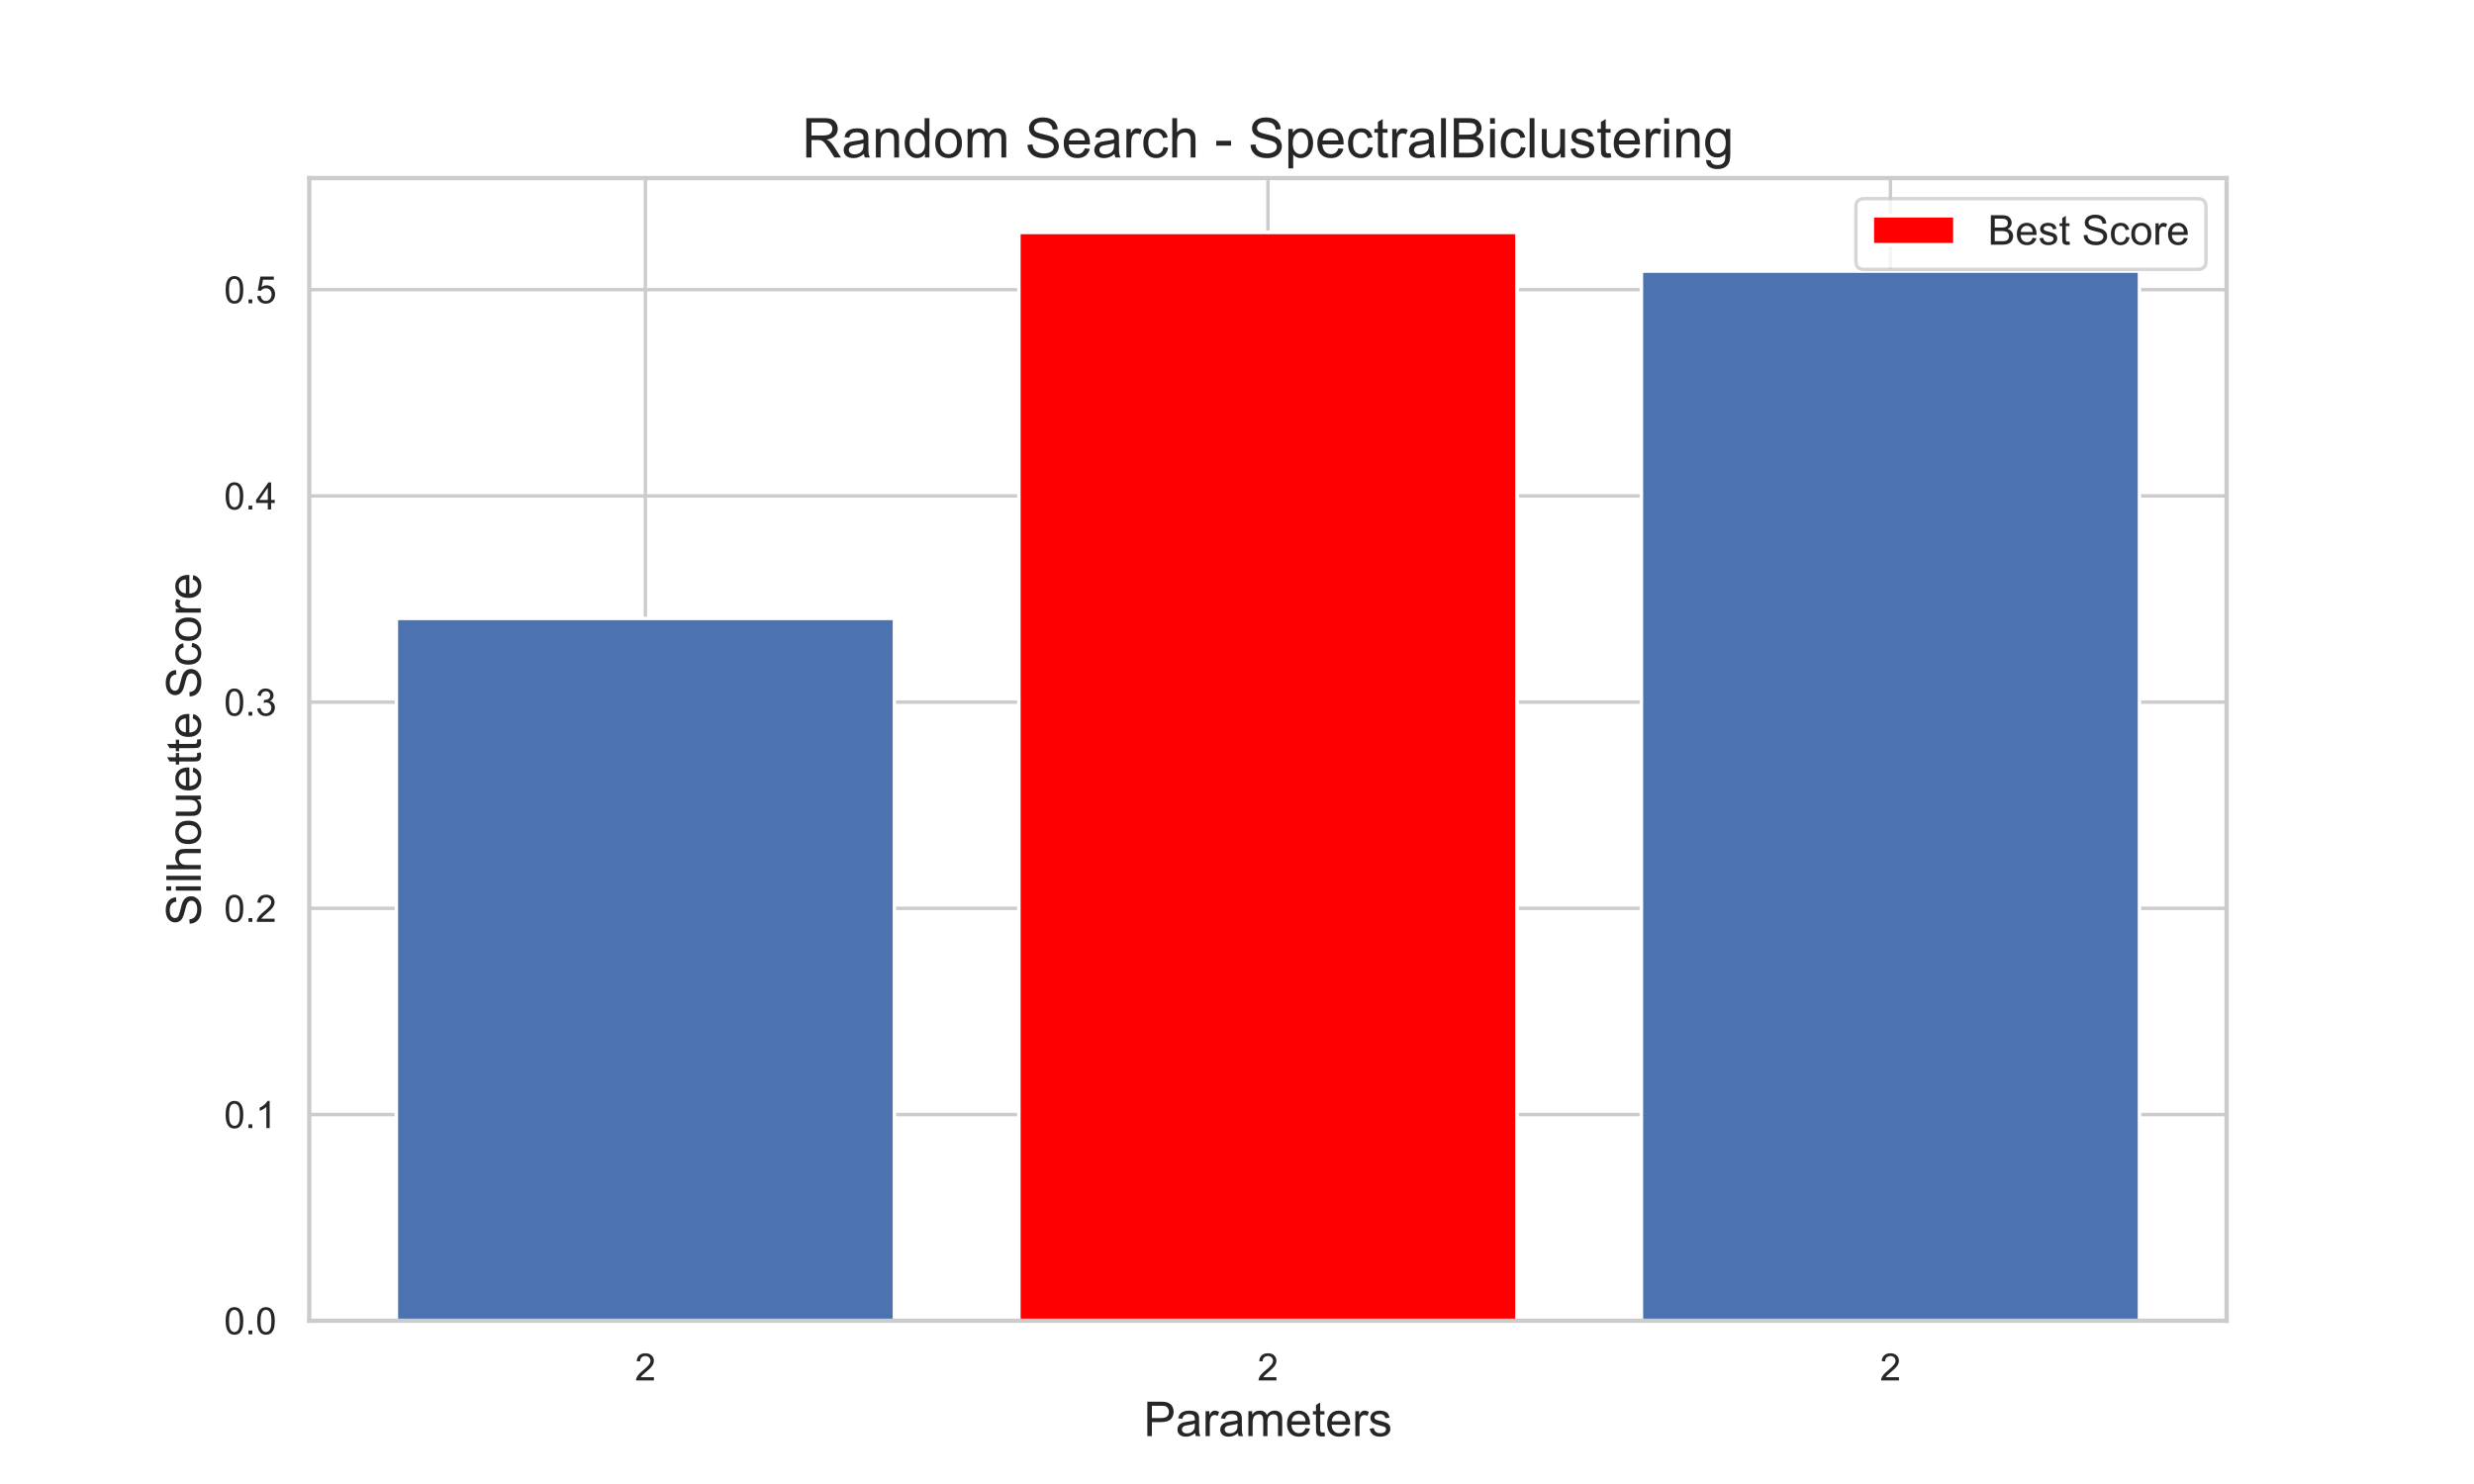
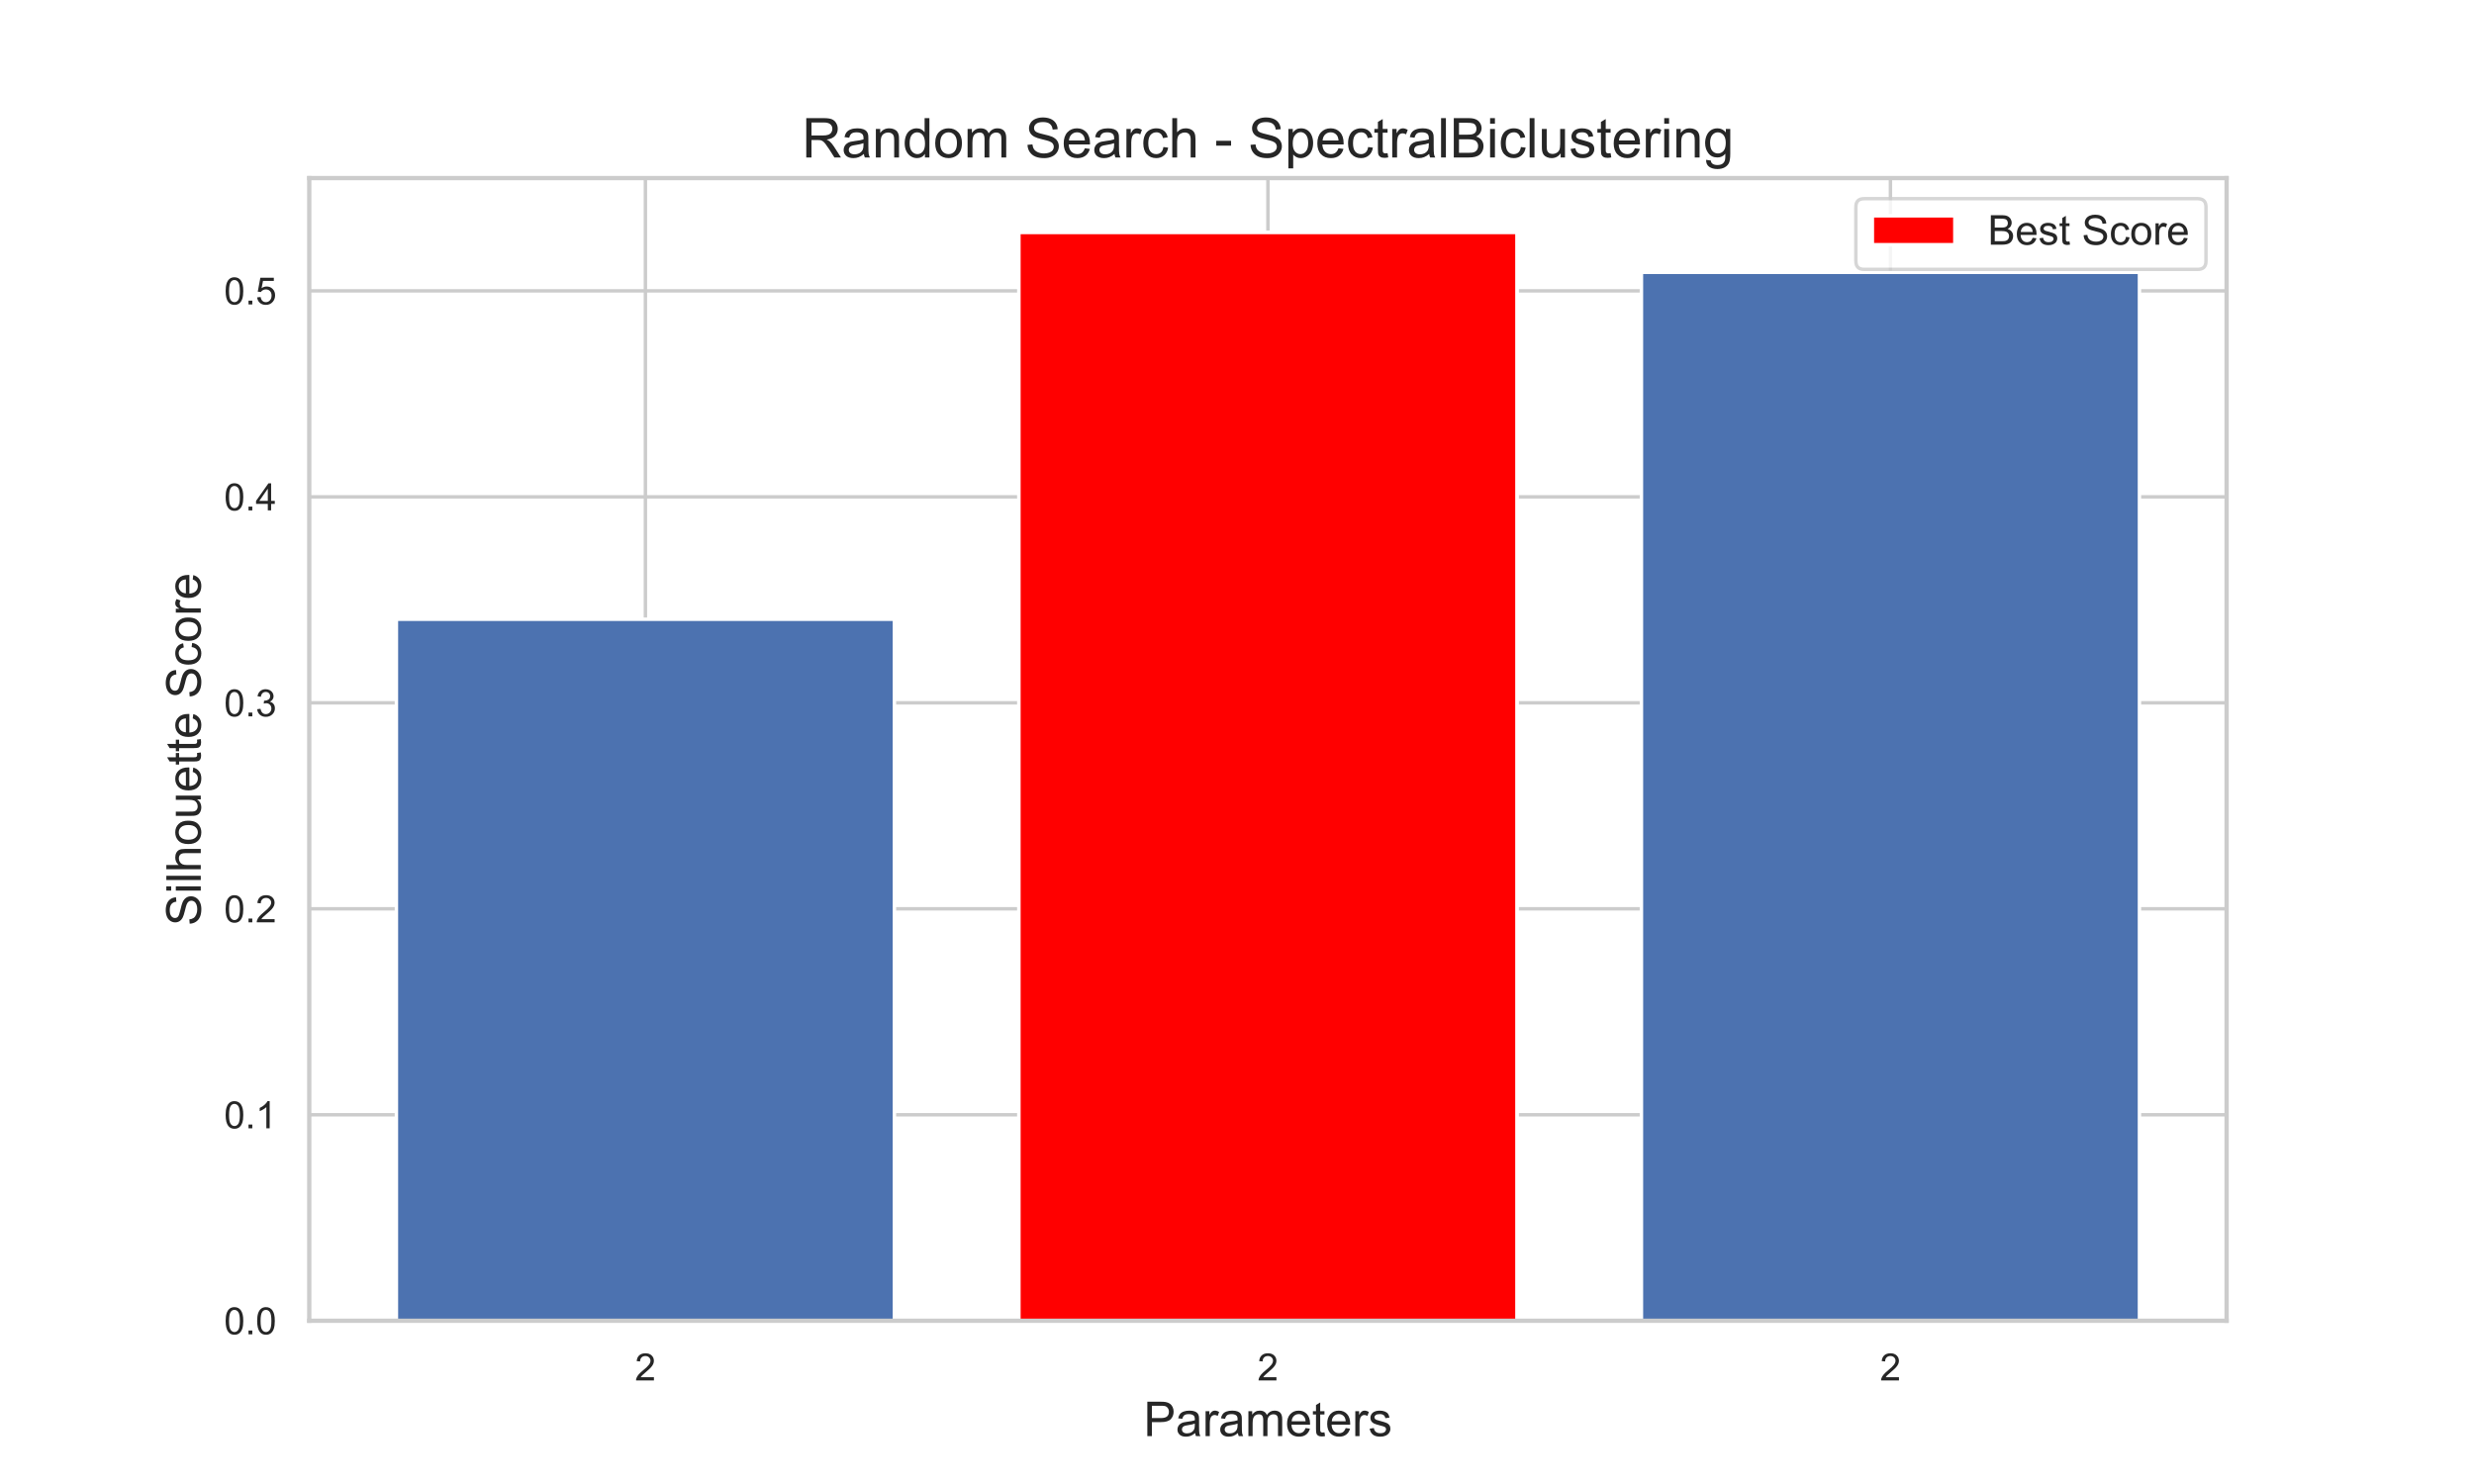
<svg xmlns="http://www.w3.org/2000/svg" xmlns:xlink="http://www.w3.org/1999/xlink" width="720pt" height="432pt" viewBox="0 0 720 432" version="1.1">
  <defs>
    <style type="text/css">*{stroke-linejoin: round; stroke-linecap: butt}</style>
  </defs>
  <g id="figure_1">
    <g id="patch_1">
      <path d="M 0 432  L 720 432  L 720 0  L 0 0  z " style="fill: #ffffff" />
    </g>
    <g id="axes_1">
      <g id="patch_2">
        <path d="M 90 384.48  L 648 384.48  L 648 51.84  L 90 51.84  z " style="fill: #ffffff" />
      </g>
      <g id="matplotlib.axis_1">
        <g id="xtick_1">
          <g id="line2d_1">
-             <path d="M 187.831 384.48  L 187.831 51.84  " clip-path="url(#pc5071754c9)" style="fill: none; stroke: #cccccc; stroke-linecap: round" />
+             <path d="M 187.831 384.48  L 187.831 51.84  " clip-path="url(#pa37164227d)" style="fill: none; stroke: #cccccc; stroke-linecap: round" />
          </g>
          <g id="text_1">
            <g style="fill: #262626" transform="translate(184.7727 401.8536) scale(0.11 -0.11)">
              <defs>
                <path id="ArialMT-32" d="M 3222 541  L 3222 0  L 194 0  Q 188 203 259 391  Q 375 700 629 1000  Q 884 1300 1366 1694  Q 2113 2306 2375 2664  Q 2638 3022 2638 3341  Q 2638 3675 2398 3904  Q 2159 4134 1775 4134  Q 1369 4134 1125 3890  Q 881 3647 878 3216  L 300 3275  Q 359 3922 746 4261  Q 1134 4600 1788 4600  Q 2447 4600 2831 4234  Q 3216 3869 3216 3328  Q 3216 3053 3103 2787  Q 2991 2522 2730 2228  Q 2469 1934 1863 1422  Q 1356 997 1212 845  Q 1069 694 975 541  L 3222 541  z " transform="scale(0.015625)" />
              </defs>
              <use xlink:href="#ArialMT-32" />
            </g>
          </g>
        </g>
        <g id="xtick_2">
          <g id="line2d_2">
-             <path d="M 369 384.48  L 369 51.84  " clip-path="url(#pc5071754c9)" style="fill: none; stroke: #cccccc; stroke-linecap: round" />
+             <path d="M 369 384.48  L 369 51.84  " clip-path="url(#pa37164227d)" style="fill: none; stroke: #cccccc; stroke-linecap: round" />
          </g>
          <g id="text_2">
            <g style="fill: #262626" transform="translate(365.9415 401.8536) scale(0.11 -0.11)">
              <use xlink:href="#ArialMT-32" />
            </g>
          </g>
        </g>
        <g id="xtick_3">
          <g id="line2d_3">
-             <path d="M 550.169 384.48  L 550.169 51.84  " clip-path="url(#pc5071754c9)" style="fill: none; stroke: #cccccc; stroke-linecap: round" />
+             <path d="M 550.169 384.48  L 550.169 51.84  " clip-path="url(#pa37164227d)" style="fill: none; stroke: #cccccc; stroke-linecap: round" />
          </g>
          <g id="text_3">
            <g style="fill: #262626" transform="translate(547.1103 401.8536) scale(0.11 -0.11)">
              <use xlink:href="#ArialMT-32" />
            </g>
          </g>
        </g>
        <g id="text_4">
          <g style="fill: #262626" transform="translate(332.8231 418.0608) scale(0.14 -0.14)">
            <defs>
              <path id="ArialMT-50" d="M 494 0  L 494 4581  L 2222 4581  Q 2678 4581 2919 4538  Q 3256 4481 3484 4323  Q 3713 4166 3852 3881  Q 3991 3597 3991 3256  Q 3991 2672 3619 2267  Q 3247 1863 2275 1863  L 1100 1863  L 1100 0  L 494 0  z M 1100 2403  L 2284 2403  Q 2872 2403 3119 2622  Q 3366 2841 3366 3238  Q 3366 3525 3220 3729  Q 3075 3934 2838 4000  Q 2684 4041 2272 4041  L 1100 4041  L 1100 2403  z " transform="scale(0.015625)" />
              <path id="ArialMT-61" d="M 2588 409  Q 2275 144 1986 34  Q 1697 -75 1366 -75  Q 819 -75 525 192  Q 231 459 231 875  Q 231 1119 342 1320  Q 453 1522 633 1644  Q 813 1766 1038 1828  Q 1203 1872 1538 1913  Q 2219 1994 2541 2106  Q 2544 2222 2544 2253  Q 2544 2597 2384 2738  Q 2169 2928 1744 2928  Q 1347 2928 1158 2789  Q 969 2650 878 2297  L 328 2372  Q 403 2725 575 2942  Q 747 3159 1072 3276  Q 1397 3394 1825 3394  Q 2250 3394 2515 3294  Q 2781 3194 2906 3042  Q 3031 2891 3081 2659  Q 3109 2516 3109 2141  L 3109 1391  Q 3109 606 3145 398  Q 3181 191 3288 0  L 2700 0  Q 2613 175 2588 409  z M 2541 1666  Q 2234 1541 1622 1453  Q 1275 1403 1131 1340  Q 988 1278 909 1158  Q 831 1038 831 891  Q 831 666 1001 516  Q 1172 366 1500 366  Q 1825 366 2078 508  Q 2331 650 2450 897  Q 2541 1088 2541 1459  L 2541 1666  z " transform="scale(0.015625)" />
              <path id="ArialMT-72" d="M 416 0  L 416 3319  L 922 3319  L 922 2816  Q 1116 3169 1280 3281  Q 1444 3394 1641 3394  Q 1925 3394 2219 3213  L 2025 2691  Q 1819 2813 1613 2813  Q 1428 2813 1281 2702  Q 1134 2591 1072 2394  Q 978 2094 978 1738  L 978 0  L 416 0  z " transform="scale(0.015625)" />
              <path id="ArialMT-6d" d="M 422 0  L 422 3319  L 925 3319  L 925 2853  Q 1081 3097 1340 3245  Q 1600 3394 1931 3394  Q 2300 3394 2536 3241  Q 2772 3088 2869 2813  Q 3263 3394 3894 3394  Q 4388 3394 4653 3120  Q 4919 2847 4919 2278  L 4919 0  L 4359 0  L 4359 2091  Q 4359 2428 4304 2576  Q 4250 2725 4106 2815  Q 3963 2906 3769 2906  Q 3419 2906 3187 2673  Q 2956 2441 2956 1928  L 2956 0  L 2394 0  L 2394 2156  Q 2394 2531 2256 2718  Q 2119 2906 1806 2906  Q 1569 2906 1367 2781  Q 1166 2656 1075 2415  Q 984 2175 984 1722  L 984 0  L 422 0  z " transform="scale(0.015625)" />
              <path id="ArialMT-65" d="M 2694 1069  L 3275 997  Q 3138 488 2766 206  Q 2394 -75 1816 -75  Q 1088 -75 661 373  Q 234 822 234 1631  Q 234 2469 665 2931  Q 1097 3394 1784 3394  Q 2450 3394 2872 2941  Q 3294 2488 3294 1666  Q 3294 1616 3291 1516  L 816 1516  Q 847 969 1125 678  Q 1403 388 1819 388  Q 2128 388 2347 550  Q 2566 713 2694 1069  z M 847 1978  L 2700 1978  Q 2663 2397 2488 2606  Q 2219 2931 1791 2931  Q 1403 2931 1139 2672  Q 875 2413 847 1978  z " transform="scale(0.015625)" />
              <path id="ArialMT-74" d="M 1650 503  L 1731 6  Q 1494 -44 1306 -44  Q 1000 -44 831 53  Q 663 150 594 308  Q 525 466 525 972  L 525 2881  L 113 2881  L 113 3319  L 525 3319  L 525 4141  L 1084 4478  L 1084 3319  L 1650 3319  L 1650 2881  L 1084 2881  L 1084 941  Q 1084 700 1114 631  Q 1144 563 1211 522  Q 1278 481 1403 481  Q 1497 481 1650 503  z " transform="scale(0.015625)" />
              <path id="ArialMT-73" d="M 197 991  L 753 1078  Q 800 744 1014 566  Q 1228 388 1613 388  Q 2000 388 2187 545  Q 2375 703 2375 916  Q 2375 1106 2209 1216  Q 2094 1291 1634 1406  Q 1016 1563 777 1677  Q 538 1791 414 1992  Q 291 2194 291 2438  Q 291 2659 392 2848  Q 494 3038 669 3163  Q 800 3259 1026 3326  Q 1253 3394 1513 3394  Q 1903 3394 2198 3281  Q 2494 3169 2634 2976  Q 2775 2784 2828 2463  L 2278 2388  Q 2241 2644 2061 2787  Q 1881 2931 1553 2931  Q 1166 2931 1000 2803  Q 834 2675 834 2503  Q 834 2394 903 2306  Q 972 2216 1119 2156  Q 1203 2125 1616 2013  Q 2213 1853 2448 1751  Q 2684 1650 2818 1456  Q 2953 1263 2953 975  Q 2953 694 2789 445  Q 2625 197 2315 61  Q 2006 -75 1616 -75  Q 969 -75 630 194  Q 291 463 197 991  z " transform="scale(0.015625)" />
            </defs>
            <use xlink:href="#ArialMT-50" />
            <use xlink:href="#ArialMT-61" x="66.699" />
            <use xlink:href="#ArialMT-72" x="122.314" />
            <use xlink:href="#ArialMT-61" x="155.615" />
            <use xlink:href="#ArialMT-6d" x="211.23" />
            <use xlink:href="#ArialMT-65" x="294.531" />
            <use xlink:href="#ArialMT-74" x="350.146" />
            <use xlink:href="#ArialMT-65" x="377.93" />
            <use xlink:href="#ArialMT-72" x="433.545" />
            <use xlink:href="#ArialMT-73" x="466.846" />
          </g>
        </g>
      </g>
      <g id="matplotlib.axis_2">
        <g id="ytick_1">
          <g id="line2d_4">
-             <path d="M 90 384.48  L 648 384.48  " clip-path="url(#pc5071754c9)" style="fill: none; stroke: #cccccc; stroke-linecap: round" />
+             <path d="M 90 384.48  L 648 384.48  " clip-path="url(#pa37164227d)" style="fill: none; stroke: #cccccc; stroke-linecap: round" />
          </g>
          <g id="text_5">
            <g style="fill: #262626" transform="translate(65.21 388.4168) scale(0.11 -0.11)">
              <defs>
                <path id="ArialMT-30" d="M 266 2259  Q 266 3072 433 3567  Q 600 4063 929 4331  Q 1259 4600 1759 4600  Q 2128 4600 2406 4451  Q 2684 4303 2865 4023  Q 3047 3744 3150 3342  Q 3253 2941 3253 2259  Q 3253 1453 3087 958  Q 2922 463 2592 192  Q 2263 -78 1759 -78  Q 1097 -78 719 397  Q 266 969 266 2259  z M 844 2259  Q 844 1131 1108 757  Q 1372 384 1759 384  Q 2147 384 2411 759  Q 2675 1134 2675 2259  Q 2675 3391 2411 3762  Q 2147 4134 1753 4134  Q 1366 4134 1134 3806  Q 844 3388 844 2259  z " transform="scale(0.015625)" />
                <path id="ArialMT-2e" d="M 581 0  L 581 641  L 1222 641  L 1222 0  L 581 0  z " transform="scale(0.015625)" />
              </defs>
              <use xlink:href="#ArialMT-30" />
              <use xlink:href="#ArialMT-2e" x="55.615" />
              <use xlink:href="#ArialMT-30" x="83.398" />
            </g>
          </g>
        </g>
        <g id="ytick_2">
          <g id="line2d_5">
-             <path d="M 90 324.451  L 648 324.451  " clip-path="url(#pc5071754c9)" style="fill: none; stroke: #cccccc; stroke-linecap: round" />
+             <path d="M 90 324.52  L 648 324.52  " clip-path="url(#pa37164227d)" style="fill: none; stroke: #cccccc; stroke-linecap: round" />
          </g>
          <g id="text_6">
-             <g style="fill: #262626" transform="translate(65.21 328.3877) scale(0.11 -0.11)">
+             <g style="fill: #262626" transform="translate(65.21 328.4569) scale(0.11 -0.11)">
              <defs>
                <path id="ArialMT-31" d="M 2384 0  L 1822 0  L 1822 3584  Q 1619 3391 1289 3197  Q 959 3003 697 2906  L 697 3450  Q 1169 3672 1522 3987  Q 1875 4303 2022 4600  L 2384 4600  L 2384 0  z " transform="scale(0.015625)" />
              </defs>
              <use xlink:href="#ArialMT-30" />
              <use xlink:href="#ArialMT-2e" x="55.615" />
              <use xlink:href="#ArialMT-31" x="83.398" />
            </g>
          </g>
        </g>
        <g id="ytick_3">
          <g id="line2d_6">
-             <path d="M 90 264.422  L 648 264.422  " clip-path="url(#pc5071754c9)" style="fill: none; stroke: #cccccc; stroke-linecap: round" />
+             <path d="M 90 264.56  L 648 264.56  " clip-path="url(#pa37164227d)" style="fill: none; stroke: #cccccc; stroke-linecap: round" />
          </g>
          <g id="text_7">
-             <g style="fill: #262626" transform="translate(65.21 268.3585) scale(0.11 -0.11)">
+             <g style="fill: #262626" transform="translate(65.21 268.4971) scale(0.11 -0.11)">
              <use xlink:href="#ArialMT-30" />
              <use xlink:href="#ArialMT-2e" x="55.615" />
              <use xlink:href="#ArialMT-32" x="83.398" />
            </g>
          </g>
        </g>
        <g id="ytick_4">
          <g id="line2d_7">
-             <path d="M 90 204.393  L 648 204.393  " clip-path="url(#pc5071754c9)" style="fill: none; stroke: #cccccc; stroke-linecap: round" />
+             <path d="M 90 204.6  L 648 204.6  " clip-path="url(#pa37164227d)" style="fill: none; stroke: #cccccc; stroke-linecap: round" />
          </g>
          <g id="text_8">
-             <g style="fill: #262626" transform="translate(65.21 208.3294) scale(0.11 -0.11)">
+             <g style="fill: #262626" transform="translate(65.21 208.5372) scale(0.11 -0.11)">
              <defs>
                <path id="ArialMT-33" d="M 269 1209  L 831 1284  Q 928 806 1161 595  Q 1394 384 1728 384  Q 2125 384 2398 659  Q 2672 934 2672 1341  Q 2672 1728 2419 1979  Q 2166 2231 1775 2231  Q 1616 2231 1378 2169  L 1441 2663  Q 1497 2656 1531 2656  Q 1891 2656 2178 2843  Q 2466 3031 2466 3422  Q 2466 3731 2256 3934  Q 2047 4138 1716 4138  Q 1388 4138 1169 3931  Q 950 3725 888 3313  L 325 3413  Q 428 3978 793 4289  Q 1159 4600 1703 4600  Q 2078 4600 2393 4439  Q 2709 4278 2876 4000  Q 3044 3722 3044 3409  Q 3044 3113 2884 2869  Q 2725 2625 2413 2481  Q 2819 2388 3044 2092  Q 3269 1797 3269 1353  Q 3269 753 2831 336  Q 2394 -81 1725 -81  Q 1122 -81 723 278  Q 325 638 269 1209  z " transform="scale(0.015625)" />
              </defs>
              <use xlink:href="#ArialMT-30" />
              <use xlink:href="#ArialMT-2e" x="55.615" />
              <use xlink:href="#ArialMT-33" x="83.398" />
            </g>
          </g>
        </g>
        <g id="ytick_5">
          <g id="line2d_8">
-             <path d="M 90 144.363  L 648 144.363  " clip-path="url(#pc5071754c9)" style="fill: none; stroke: #cccccc; stroke-linecap: round" />
+             <path d="M 90 144.641  L 648 144.641  " clip-path="url(#pa37164227d)" style="fill: none; stroke: #cccccc; stroke-linecap: round" />
          </g>
          <g id="text_9">
-             <g style="fill: #262626" transform="translate(65.21 148.3002) scale(0.11 -0.11)">
+             <g style="fill: #262626" transform="translate(65.21 148.5774) scale(0.11 -0.11)">
              <defs>
                <path id="ArialMT-34" d="M 2069 0  L 2069 1097  L 81 1097  L 81 1613  L 2172 4581  L 2631 4581  L 2631 1613  L 3250 1613  L 3250 1097  L 2631 1097  L 2631 0  L 2069 0  z M 2069 1613  L 2069 3678  L 634 1613  L 2069 1613  z " transform="scale(0.015625)" />
              </defs>
              <use xlink:href="#ArialMT-30" />
              <use xlink:href="#ArialMT-2e" x="55.615" />
              <use xlink:href="#ArialMT-34" x="83.398" />
            </g>
          </g>
        </g>
        <g id="ytick_6">
          <g id="line2d_9">
-             <path d="M 90 84.334  L 648 84.334  " clip-path="url(#pc5071754c9)" style="fill: none; stroke: #cccccc; stroke-linecap: round" />
+             <path d="M 90 84.681  L 648 84.681  " clip-path="url(#pa37164227d)" style="fill: none; stroke: #cccccc; stroke-linecap: round" />
          </g>
          <g id="text_10">
-             <g style="fill: #262626" transform="translate(65.21 88.27109) scale(0.11 -0.11)">
+             <g style="fill: #262626" transform="translate(65.21 88.61752) scale(0.11 -0.11)">
              <defs>
                <path id="ArialMT-35" d="M 266 1200  L 856 1250  Q 922 819 1161 601  Q 1400 384 1738 384  Q 2144 384 2425 690  Q 2706 997 2706 1503  Q 2706 1984 2436 2262  Q 2166 2541 1728 2541  Q 1456 2541 1237 2417  Q 1019 2294 894 2097  L 366 2166  L 809 4519  L 3088 4519  L 3088 3981  L 1259 3981  L 1013 2750  Q 1425 3038 1878 3038  Q 2478 3038 2890 2622  Q 3303 2206 3303 1553  Q 3303 931 2941 478  Q 2500 -78 1738 -78  Q 1113 -78 717 272  Q 322 622 266 1200  z " transform="scale(0.015625)" />
              </defs>
              <use xlink:href="#ArialMT-30" />
              <use xlink:href="#ArialMT-2e" x="55.615" />
              <use xlink:href="#ArialMT-35" x="83.398" />
            </g>
          </g>
        </g>
        <g id="text_11">
          <g style="fill: #262626" transform="translate(58.4275 269.5225) rotate(-90) scale(0.14 -0.14)">
            <defs>
              <path id="ArialMT-53" d="M 288 1472  L 859 1522  Q 900 1178 1048 958  Q 1197 738 1509 602  Q 1822 466 2213 466  Q 2559 466 2825 569  Q 3091 672 3220 851  Q 3350 1031 3350 1244  Q 3350 1459 3225 1620  Q 3100 1781 2813 1891  Q 2628 1963 1997 2114  Q 1366 2266 1113 2400  Q 784 2572 623 2826  Q 463 3081 463 3397  Q 463 3744 659 4045  Q 856 4347 1234 4503  Q 1613 4659 2075 4659  Q 2584 4659 2973 4495  Q 3363 4331 3572 4012  Q 3781 3694 3797 3291  L 3216 3247  Q 3169 3681 2898 3903  Q 2628 4125 2100 4125  Q 1550 4125 1298 3923  Q 1047 3722 1047 3438  Q 1047 3191 1225 3031  Q 1400 2872 2139 2705  Q 2878 2538 3153 2413  Q 3553 2228 3743 1945  Q 3934 1663 3934 1294  Q 3934 928 3725 604  Q 3516 281 3123 101  Q 2731 -78 2241 -78  Q 1619 -78 1198 103  Q 778 284 539 648  Q 300 1013 288 1472  z " transform="scale(0.015625)" />
              <path id="ArialMT-69" d="M 425 3934  L 425 4581  L 988 4581  L 988 3934  L 425 3934  z M 425 0  L 425 3319  L 988 3319  L 988 0  L 425 0  z " transform="scale(0.015625)" />
              <path id="ArialMT-6c" d="M 409 0  L 409 4581  L 972 4581  L 972 0  L 409 0  z " transform="scale(0.015625)" />
              <path id="ArialMT-68" d="M 422 0  L 422 4581  L 984 4581  L 984 2938  Q 1378 3394 1978 3394  Q 2347 3394 2619 3248  Q 2891 3103 3008 2847  Q 3125 2591 3125 2103  L 3125 0  L 2563 0  L 2563 2103  Q 2563 2525 2380 2717  Q 2197 2909 1863 2909  Q 1613 2909 1392 2779  Q 1172 2650 1078 2428  Q 984 2206 984 1816  L 984 0  L 422 0  z " transform="scale(0.015625)" />
              <path id="ArialMT-6f" d="M 213 1659  Q 213 2581 725 3025  Q 1153 3394 1769 3394  Q 2453 3394 2887 2945  Q 3322 2497 3322 1706  Q 3322 1066 3130 698  Q 2938 331 2570 128  Q 2203 -75 1769 -75  Q 1072 -75 642 372  Q 213 819 213 1659  z M 791 1659  Q 791 1022 1069 705  Q 1347 388 1769 388  Q 2188 388 2466 706  Q 2744 1025 2744 1678  Q 2744 2294 2464 2611  Q 2184 2928 1769 2928  Q 1347 2928 1069 2612  Q 791 2297 791 1659  z " transform="scale(0.015625)" />
              <path id="ArialMT-75" d="M 2597 0  L 2597 488  Q 2209 -75 1544 -75  Q 1250 -75 995 37  Q 741 150 617 320  Q 494 491 444 738  Q 409 903 409 1263  L 409 3319  L 972 3319  L 972 1478  Q 972 1038 1006 884  Q 1059 663 1231 536  Q 1403 409 1656 409  Q 1909 409 2131 539  Q 2353 669 2445 892  Q 2538 1116 2538 1541  L 2538 3319  L 3100 3319  L 3100 0  L 2597 0  z " transform="scale(0.015625)" />
              <path id="ArialMT-20" transform="scale(0.015625)" />
              <path id="ArialMT-63" d="M 2588 1216  L 3141 1144  Q 3050 572 2676 248  Q 2303 -75 1759 -75  Q 1078 -75 664 370  Q 250 816 250 1647  Q 250 2184 428 2587  Q 606 2991 970 3192  Q 1334 3394 1763 3394  Q 2303 3394 2647 3120  Q 2991 2847 3088 2344  L 2541 2259  Q 2463 2594 2264 2762  Q 2066 2931 1784 2931  Q 1359 2931 1093 2626  Q 828 2322 828 1663  Q 828 994 1084 691  Q 1341 388 1753 388  Q 2084 388 2306 591  Q 2528 794 2588 1216  z " transform="scale(0.015625)" />
            </defs>
            <use xlink:href="#ArialMT-53" />
            <use xlink:href="#ArialMT-69" x="66.699" />
            <use xlink:href="#ArialMT-6c" x="88.916" />
            <use xlink:href="#ArialMT-68" x="111.133" />
            <use xlink:href="#ArialMT-6f" x="166.748" />
            <use xlink:href="#ArialMT-75" x="222.363" />
            <use xlink:href="#ArialMT-65" x="277.979" />
            <use xlink:href="#ArialMT-74" x="333.594" />
            <use xlink:href="#ArialMT-74" x="361.377" />
            <use xlink:href="#ArialMT-65" x="389.16" />
            <use xlink:href="#ArialMT-20" x="444.775" />
            <use xlink:href="#ArialMT-53" x="472.559" />
            <use xlink:href="#ArialMT-63" x="539.258" />
            <use xlink:href="#ArialMT-6f" x="589.258" />
            <use xlink:href="#ArialMT-72" x="644.873" />
            <use xlink:href="#ArialMT-65" x="678.174" />
          </g>
        </g>
      </g>
      <g id="patch_3">
-         <path d="M 115.364 384.48  L 260.299 384.48  L 260.299 180.032  L 115.364 180.032  z " clip-path="url(#pc5071754c9)" style="fill: #4c72b0; stroke: #ffffff; stroke-linejoin: miter" />
+         <path d="M 115.364 384.48  L 260.299 384.48  L 260.299 180.268  L 115.364 180.268  z " clip-path="url(#pa37164227d)" style="fill: #4c72b0; stroke: #ffffff; stroke-linejoin: miter" />
      </g>
      <g id="patch_4">
-         <path d="M 296.532 384.48  L 441.468 384.48  L 441.468 67.68  L 296.532 67.68  z " clip-path="url(#pc5071754c9)" style="fill: #4c72b0; stroke: #ffffff; stroke-linejoin: miter" />
+         <path d="M 296.532 384.48  L 441.468 384.48  L 441.468 67.68  L 296.532 67.68  z " clip-path="url(#pa37164227d)" style="fill: #4c72b0; stroke: #ffffff; stroke-linejoin: miter" />
      </g>
      <g id="patch_5">
-         <path d="M 477.701 384.48  L 622.636 384.48  L 622.636 78.928  L 477.701 78.928  z " clip-path="url(#pc5071754c9)" style="fill: #4c72b0; stroke: #ffffff; stroke-linejoin: miter" />
+         <path d="M 477.701 384.48  L 622.636 384.48  L 622.636 79.28  L 477.701 79.28  z " clip-path="url(#pa37164227d)" style="fill: #4c72b0; stroke: #ffffff; stroke-linejoin: miter" />
      </g>
      <g id="patch_6">
-         <path d="M 296.532 384.48  L 441.468 384.48  L 441.468 67.68  L 296.532 67.68  z " clip-path="url(#pc5071754c9)" style="fill: #ff0000; stroke: #ffffff; stroke-linejoin: miter" />
+         <path d="M 296.532 384.48  L 441.468 384.48  L 441.468 67.68  L 296.532 67.68  z " clip-path="url(#pa37164227d)" style="fill: #ff0000; stroke: #ffffff; stroke-linejoin: miter" />
      </g>
      <g id="patch_7">
        <path d="M 90 384.48  L 90 51.84  " style="fill: none; stroke: #cccccc; stroke-width: 1.25; stroke-linejoin: miter; stroke-linecap: square" />
      </g>
      <g id="patch_8">
        <path d="M 648 384.48  L 648 51.84  " style="fill: none; stroke: #cccccc; stroke-width: 1.25; stroke-linejoin: miter; stroke-linecap: square" />
      </g>
      <g id="patch_9">
        <path d="M 90 384.48  L 648 384.48  " style="fill: none; stroke: #cccccc; stroke-width: 1.25; stroke-linejoin: miter; stroke-linecap: square" />
      </g>
      <g id="patch_10">
        <path d="M 90 51.84  L 648 51.84  " style="fill: none; stroke: #cccccc; stroke-width: 1.25; stroke-linejoin: miter; stroke-linecap: square" />
      </g>
      <g id="text_12">
        <g style="fill: #262626" transform="translate(233.39 45.84) scale(0.16 -0.16)">
          <defs>
            <path id="ArialMT-52" d="M 503 0  L 503 4581  L 2534 4581  Q 3147 4581 3465 4457  Q 3784 4334 3975 4021  Q 4166 3709 4166 3331  Q 4166 2844 3850 2509  Q 3534 2175 2875 2084  Q 3116 1969 3241 1856  Q 3506 1613 3744 1247  L 4541 0  L 3778 0  L 3172 953  Q 2906 1366 2734 1584  Q 2563 1803 2427 1890  Q 2291 1978 2150 2013  Q 2047 2034 1813 2034  L 1109 2034  L 1109 0  L 503 0  z M 1109 2559  L 2413 2559  Q 2828 2559 3062 2645  Q 3297 2731 3419 2920  Q 3541 3109 3541 3331  Q 3541 3656 3305 3865  Q 3069 4075 2559 4075  L 1109 4075  L 1109 2559  z " transform="scale(0.015625)" />
            <path id="ArialMT-6e" d="M 422 0  L 422 3319  L 928 3319  L 928 2847  Q 1294 3394 1984 3394  Q 2284 3394 2536 3286  Q 2788 3178 2913 3003  Q 3038 2828 3088 2588  Q 3119 2431 3119 2041  L 3119 0  L 2556 0  L 2556 2019  Q 2556 2363 2490 2533  Q 2425 2703 2258 2804  Q 2091 2906 1866 2906  Q 1506 2906 1245 2678  Q 984 2450 984 1813  L 984 0  L 422 0  z " transform="scale(0.015625)" />
            <path id="ArialMT-64" d="M 2575 0  L 2575 419  Q 2259 -75 1647 -75  Q 1250 -75 917 144  Q 584 363 401 755  Q 219 1147 219 1656  Q 219 2153 384 2558  Q 550 2963 881 3178  Q 1213 3394 1622 3394  Q 1922 3394 2156 3267  Q 2391 3141 2538 2938  L 2538 4581  L 3097 4581  L 3097 0  L 2575 0  z M 797 1656  Q 797 1019 1065 703  Q 1334 388 1700 388  Q 2069 388 2326 689  Q 2584 991 2584 1609  Q 2584 2291 2321 2609  Q 2059 2928 1675 2928  Q 1300 2928 1048 2622  Q 797 2316 797 1656  z " transform="scale(0.015625)" />
            <path id="ArialMT-2d" d="M 203 1375  L 203 1941  L 1931 1941  L 1931 1375  L 203 1375  z " transform="scale(0.015625)" />
            <path id="ArialMT-70" d="M 422 -1272  L 422 3319  L 934 3319  L 934 2888  Q 1116 3141 1344 3267  Q 1572 3394 1897 3394  Q 2322 3394 2647 3175  Q 2972 2956 3137 2557  Q 3303 2159 3303 1684  Q 3303 1175 3120 767  Q 2938 359 2589 142  Q 2241 -75 1856 -75  Q 1575 -75 1351 44  Q 1128 163 984 344  L 984 -1272  L 422 -1272  z M 931 1641  Q 931 1000 1190 694  Q 1450 388 1819 388  Q 2194 388 2461 705  Q 2728 1022 2728 1688  Q 2728 2322 2467 2637  Q 2206 2953 1844 2953  Q 1484 2953 1207 2617  Q 931 2281 931 1641  z " transform="scale(0.015625)" />
            <path id="ArialMT-42" d="M 469 0  L 469 4581  L 2188 4581  Q 2713 4581 3030 4442  Q 3347 4303 3526 4014  Q 3706 3725 3706 3409  Q 3706 3116 3547 2856  Q 3388 2597 3066 2438  Q 3481 2316 3704 2022  Q 3928 1728 3928 1328  Q 3928 1006 3792 729  Q 3656 453 3456 303  Q 3256 153 2954 76  Q 2653 0 2216 0  L 469 0  z M 1075 2656  L 2066 2656  Q 2469 2656 2644 2709  Q 2875 2778 2992 2937  Q 3109 3097 3109 3338  Q 3109 3566 3000 3739  Q 2891 3913 2687 3977  Q 2484 4041 1991 4041  L 1075 4041  L 1075 2656  z M 1075 541  L 2216 541  Q 2509 541 2628 563  Q 2838 600 2978 687  Q 3119 775 3209 942  Q 3300 1109 3300 1328  Q 3300 1584 3169 1773  Q 3038 1963 2805 2039  Q 2572 2116 2134 2116  L 1075 2116  L 1075 541  z " transform="scale(0.015625)" />
            <path id="ArialMT-67" d="M 319 -275  L 866 -356  Q 900 -609 1056 -725  Q 1266 -881 1628 -881  Q 2019 -881 2231 -725  Q 2444 -569 2519 -288  Q 2563 -116 2559 434  Q 2191 0 1641 0  Q 956 0 581 494  Q 206 988 206 1678  Q 206 2153 378 2554  Q 550 2956 876 3175  Q 1203 3394 1644 3394  Q 2231 3394 2613 2919  L 2613 3319  L 3131 3319  L 3131 450  Q 3131 -325 2973 -648  Q 2816 -972 2473 -1159  Q 2131 -1347 1631 -1347  Q 1038 -1347 672 -1080  Q 306 -813 319 -275  z M 784 1719  Q 784 1066 1043 766  Q 1303 466 1694 466  Q 2081 466 2343 764  Q 2606 1063 2606 1700  Q 2606 2309 2336 2618  Q 2066 2928 1684 2928  Q 1309 2928 1046 2623  Q 784 2319 784 1719  z " transform="scale(0.015625)" />
          </defs>
          <use xlink:href="#ArialMT-52" />
          <use xlink:href="#ArialMT-61" x="72.217" />
          <use xlink:href="#ArialMT-6e" x="127.832" />
          <use xlink:href="#ArialMT-64" x="183.447" />
          <use xlink:href="#ArialMT-6f" x="239.062" />
          <use xlink:href="#ArialMT-6d" x="294.678" />
          <use xlink:href="#ArialMT-20" x="377.979" />
          <use xlink:href="#ArialMT-53" x="405.762" />
          <use xlink:href="#ArialMT-65" x="472.461" />
          <use xlink:href="#ArialMT-61" x="528.076" />
          <use xlink:href="#ArialMT-72" x="583.691" />
          <use xlink:href="#ArialMT-63" x="616.992" />
          <use xlink:href="#ArialMT-68" x="666.992" />
          <use xlink:href="#ArialMT-20" x="722.607" />
          <use xlink:href="#ArialMT-2d" x="750.391" />
          <use xlink:href="#ArialMT-20" x="783.691" />
          <use xlink:href="#ArialMT-53" x="811.475" />
          <use xlink:href="#ArialMT-70" x="878.174" />
          <use xlink:href="#ArialMT-65" x="933.789" />
          <use xlink:href="#ArialMT-63" x="989.404" />
          <use xlink:href="#ArialMT-74" x="1039.404" />
          <use xlink:href="#ArialMT-72" x="1067.188" />
          <use xlink:href="#ArialMT-61" x="1100.488" />
          <use xlink:href="#ArialMT-6c" x="1156.104" />
          <use xlink:href="#ArialMT-42" x="1178.32" />
          <use xlink:href="#ArialMT-69" x="1245.02" />
          <use xlink:href="#ArialMT-63" x="1267.236" />
          <use xlink:href="#ArialMT-6c" x="1317.236" />
          <use xlink:href="#ArialMT-75" x="1339.453" />
          <use xlink:href="#ArialMT-73" x="1395.068" />
          <use xlink:href="#ArialMT-74" x="1445.068" />
          <use xlink:href="#ArialMT-65" x="1472.852" />
          <use xlink:href="#ArialMT-72" x="1528.467" />
          <use xlink:href="#ArialMT-69" x="1561.768" />
          <use xlink:href="#ArialMT-6e" x="1583.984" />
          <use xlink:href="#ArialMT-67" x="1639.6" />
        </g>
      </g>
      <g id="legend_1">
        <g id="patch_11">
          <path d="M 542.509 78.414  L 639.6 78.414  Q 642 78.414 642 76.014  L 642 60.24  Q 642 57.84 639.6 57.84  L 542.509 57.84  Q 540.109 57.84 540.109 60.24  L 540.109 76.014  Q 540.109 78.414 542.509 78.414  z " style="fill: #ffffff; opacity: 0.8; stroke: #cccccc; stroke-linejoin: miter" />
        </g>
        <g id="patch_12">
          <path d="M 544.909 71.229  L 568.909 71.229  L 568.909 62.829  L 544.909 62.829  z " style="fill: #ff0000; stroke: #ffffff; stroke-linejoin: miter" />
        </g>
        <g id="text_13">
          <g style="fill: #262626" transform="translate(578.5087 71.22938) scale(0.12 -0.12)">
            <use xlink:href="#ArialMT-42" />
            <use xlink:href="#ArialMT-65" x="66.699" />
            <use xlink:href="#ArialMT-73" x="122.314" />
            <use xlink:href="#ArialMT-74" x="172.314" />
            <use xlink:href="#ArialMT-20" x="200.098" />
            <use xlink:href="#ArialMT-53" x="227.881" />
            <use xlink:href="#ArialMT-63" x="294.58" />
            <use xlink:href="#ArialMT-6f" x="344.58" />
            <use xlink:href="#ArialMT-72" x="400.195" />
            <use xlink:href="#ArialMT-65" x="433.496" />
          </g>
        </g>
      </g>
    </g>
  </g>
  <defs>
-     <clipPath id="pc5071754c9">
+     <clipPath id="pa37164227d">
      <rect x="90" y="51.84" width="558" height="332.64" />
    </clipPath>
  </defs>
</svg>
